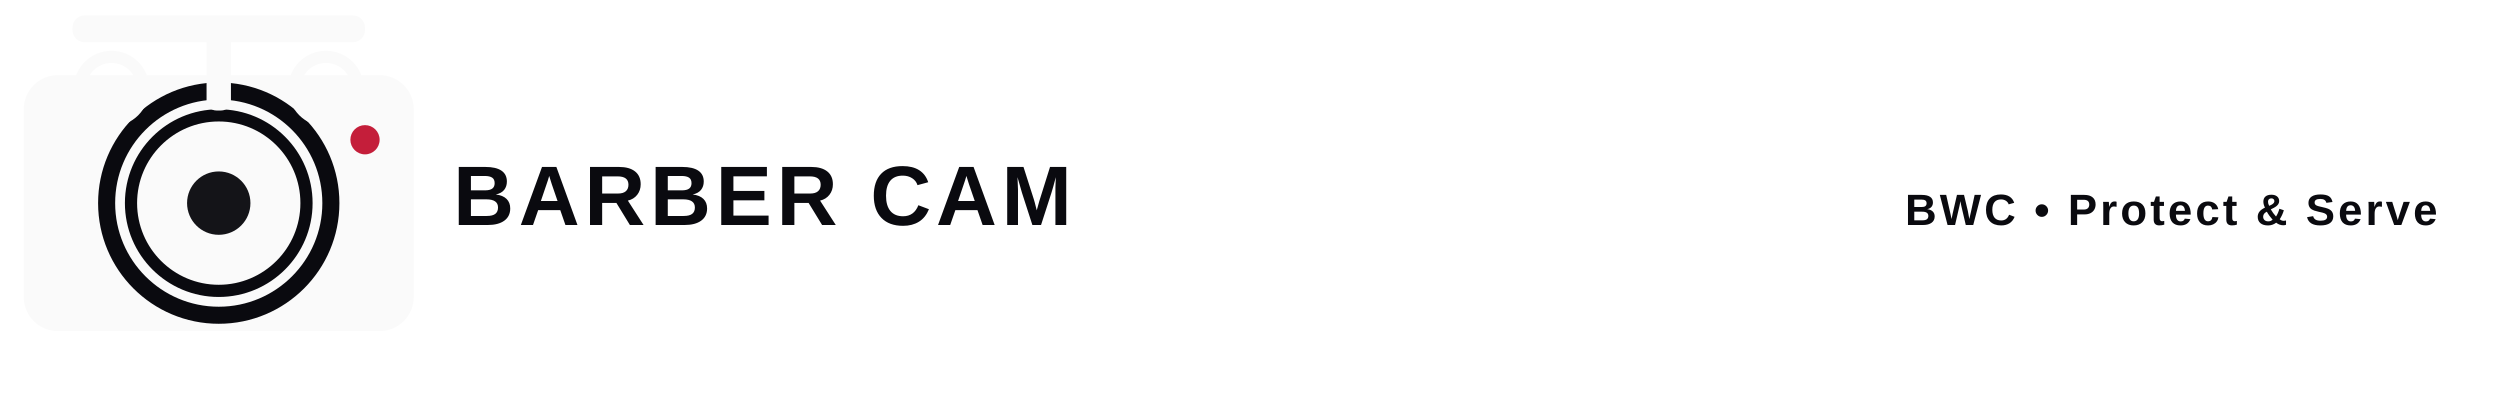
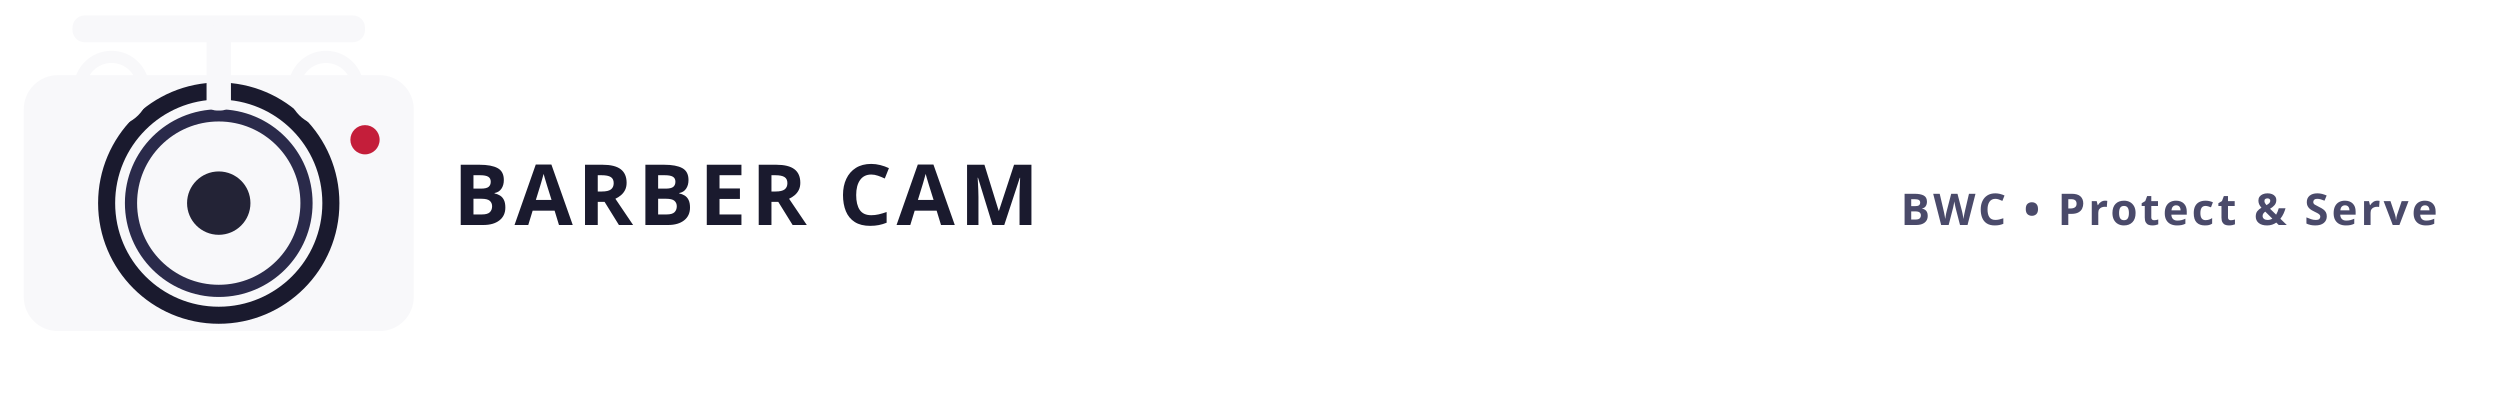
- <svg xmlns="http://www.w3.org/2000/svg" width="1600" height="260" viewBox="0 0 1600 260" role="img">
+ <svg xmlns="http://www.w3.org/2000/svg" width="1600" height="260" viewBox="0 0 1600 260" role="img" aria-labelledby="footerLogoTitle">
  <defs>
    <linearGradient id="f_gBody" x1="0" y1="0" x2="0" y2="1">
-       <stop offset="0%" stop-color="#121E33" />
-       <stop offset="100%" stop-color="#0B1320" />
+       <stop offset="0%" stop-color="#1a1a2e" />
+       <stop offset="100%" stop-color="#0f0f1a" />
    </linearGradient>
  </defs>
  <g id="f_camera">
-     <rect x="15.20" y="48.10" width="249.60" height="163.80" rx="21.84" fill="#FAFAFA" />
-     <circle cx="140.00" cy="130.00" r="71.76" fill="none" stroke="#0A0A0F" stroke-width="10.92" />
-     <circle cx="140.00" cy="130.00" r="56.16" fill="none" stroke="#0A0A0F" stroke-width="7.80" />
-     <circle cx="140.00" cy="130.00" r="20.28" fill="#0A0A0F" opacity="0.96" />
-     <circle cx="233.60" cy="89.44" r="9.36" fill="#C41E3A" opacity="1.0" />
-     <g transform="translate(140.00,23.92)">
-       <rect x="-93.60" y="-14.04" width="187.20" height="17.16" rx="7.80" fill="#FAFAFA" />
-       <rect x="-7.80" y="-7.80" width="15.60" height="54.60" rx="6.24" fill="#FAFAFA" />
-       <circle cx="-68.64" cy="32.76" r="20.28" fill="none" stroke="#FAFAFA" stroke-width="7.80" />
-       <circle cx="68.64" cy="32.76" r="20.28" fill="none" stroke="#FAFAFA" stroke-width="7.80" />
+     <rect x="15.2" y="48.1" width="249.6" height="163.8" rx="21.84" fill="#f8f8fa" />
+     <circle cx="140" cy="130" r="71.76" fill="none" stroke="#1a1a2e" stroke-width="10.92" />
+     <circle cx="140" cy="130" r="56.16" fill="none" stroke="#2a2a4a" stroke-width="7.8" />
+     <circle cx="140" cy="130" r="20.28" fill="#1a1a2e" opacity="0.96" />
+     <circle cx="233.6" cy="89.44" r="9.36" fill="#C41E3A">
+       <animate attributeName="opacity" values="1;0.5;1" dur="2s" repeatCount="indefinite" />
+     </circle>
+     <g transform="translate(140,23.92)">
+       <rect x="-93.6" y="-14.04" width="187.2" height="17.16" rx="7.8" fill="#f8f8fa" />
+       <rect x="-7.8" y="-7.8" width="15.6" height="54.6" rx="6.24" fill="#f8f8fa" />
+       <circle cx="-68.64" cy="32.76" r="20.28" fill="none" stroke="#f8f8fa" stroke-width="7.8" />
+       <circle cx="68.64" cy="32.76" r="20.28" fill="none" stroke="#f8f8fa" stroke-width="7.8" />
    </g>
  </g>
-   <text x="290" y="144.0" font-family="Montserrat, Arial, sans-serif" font-weight="700" font-size="54.00" letter-spacing="3" fill="#0A0A0F">BARBER CAM</text>
-   <text x="1560" y="144.0" text-anchor="end" font-family="Montserrat, Arial, sans-serif" font-weight="600" font-size="28.00" letter-spacing="2" fill="#0A0A0F" opacity="1">BWC • Protect &amp; Serve</text>
+   <text x="290" y="144" font-family="Montserrat, system-ui, sans-serif" font-weight="700" font-size="54" letter-spacing="3" fill="#1a1a2e">BARBER CAM</text>
+   <text x="1560" y="144" text-anchor="end" font-family="Montserrat, system-ui, sans-serif" font-weight="600" font-size="28" letter-spacing="2" fill="#4a4a6a">BWC • Protect &amp; Serve</text>
</svg>
